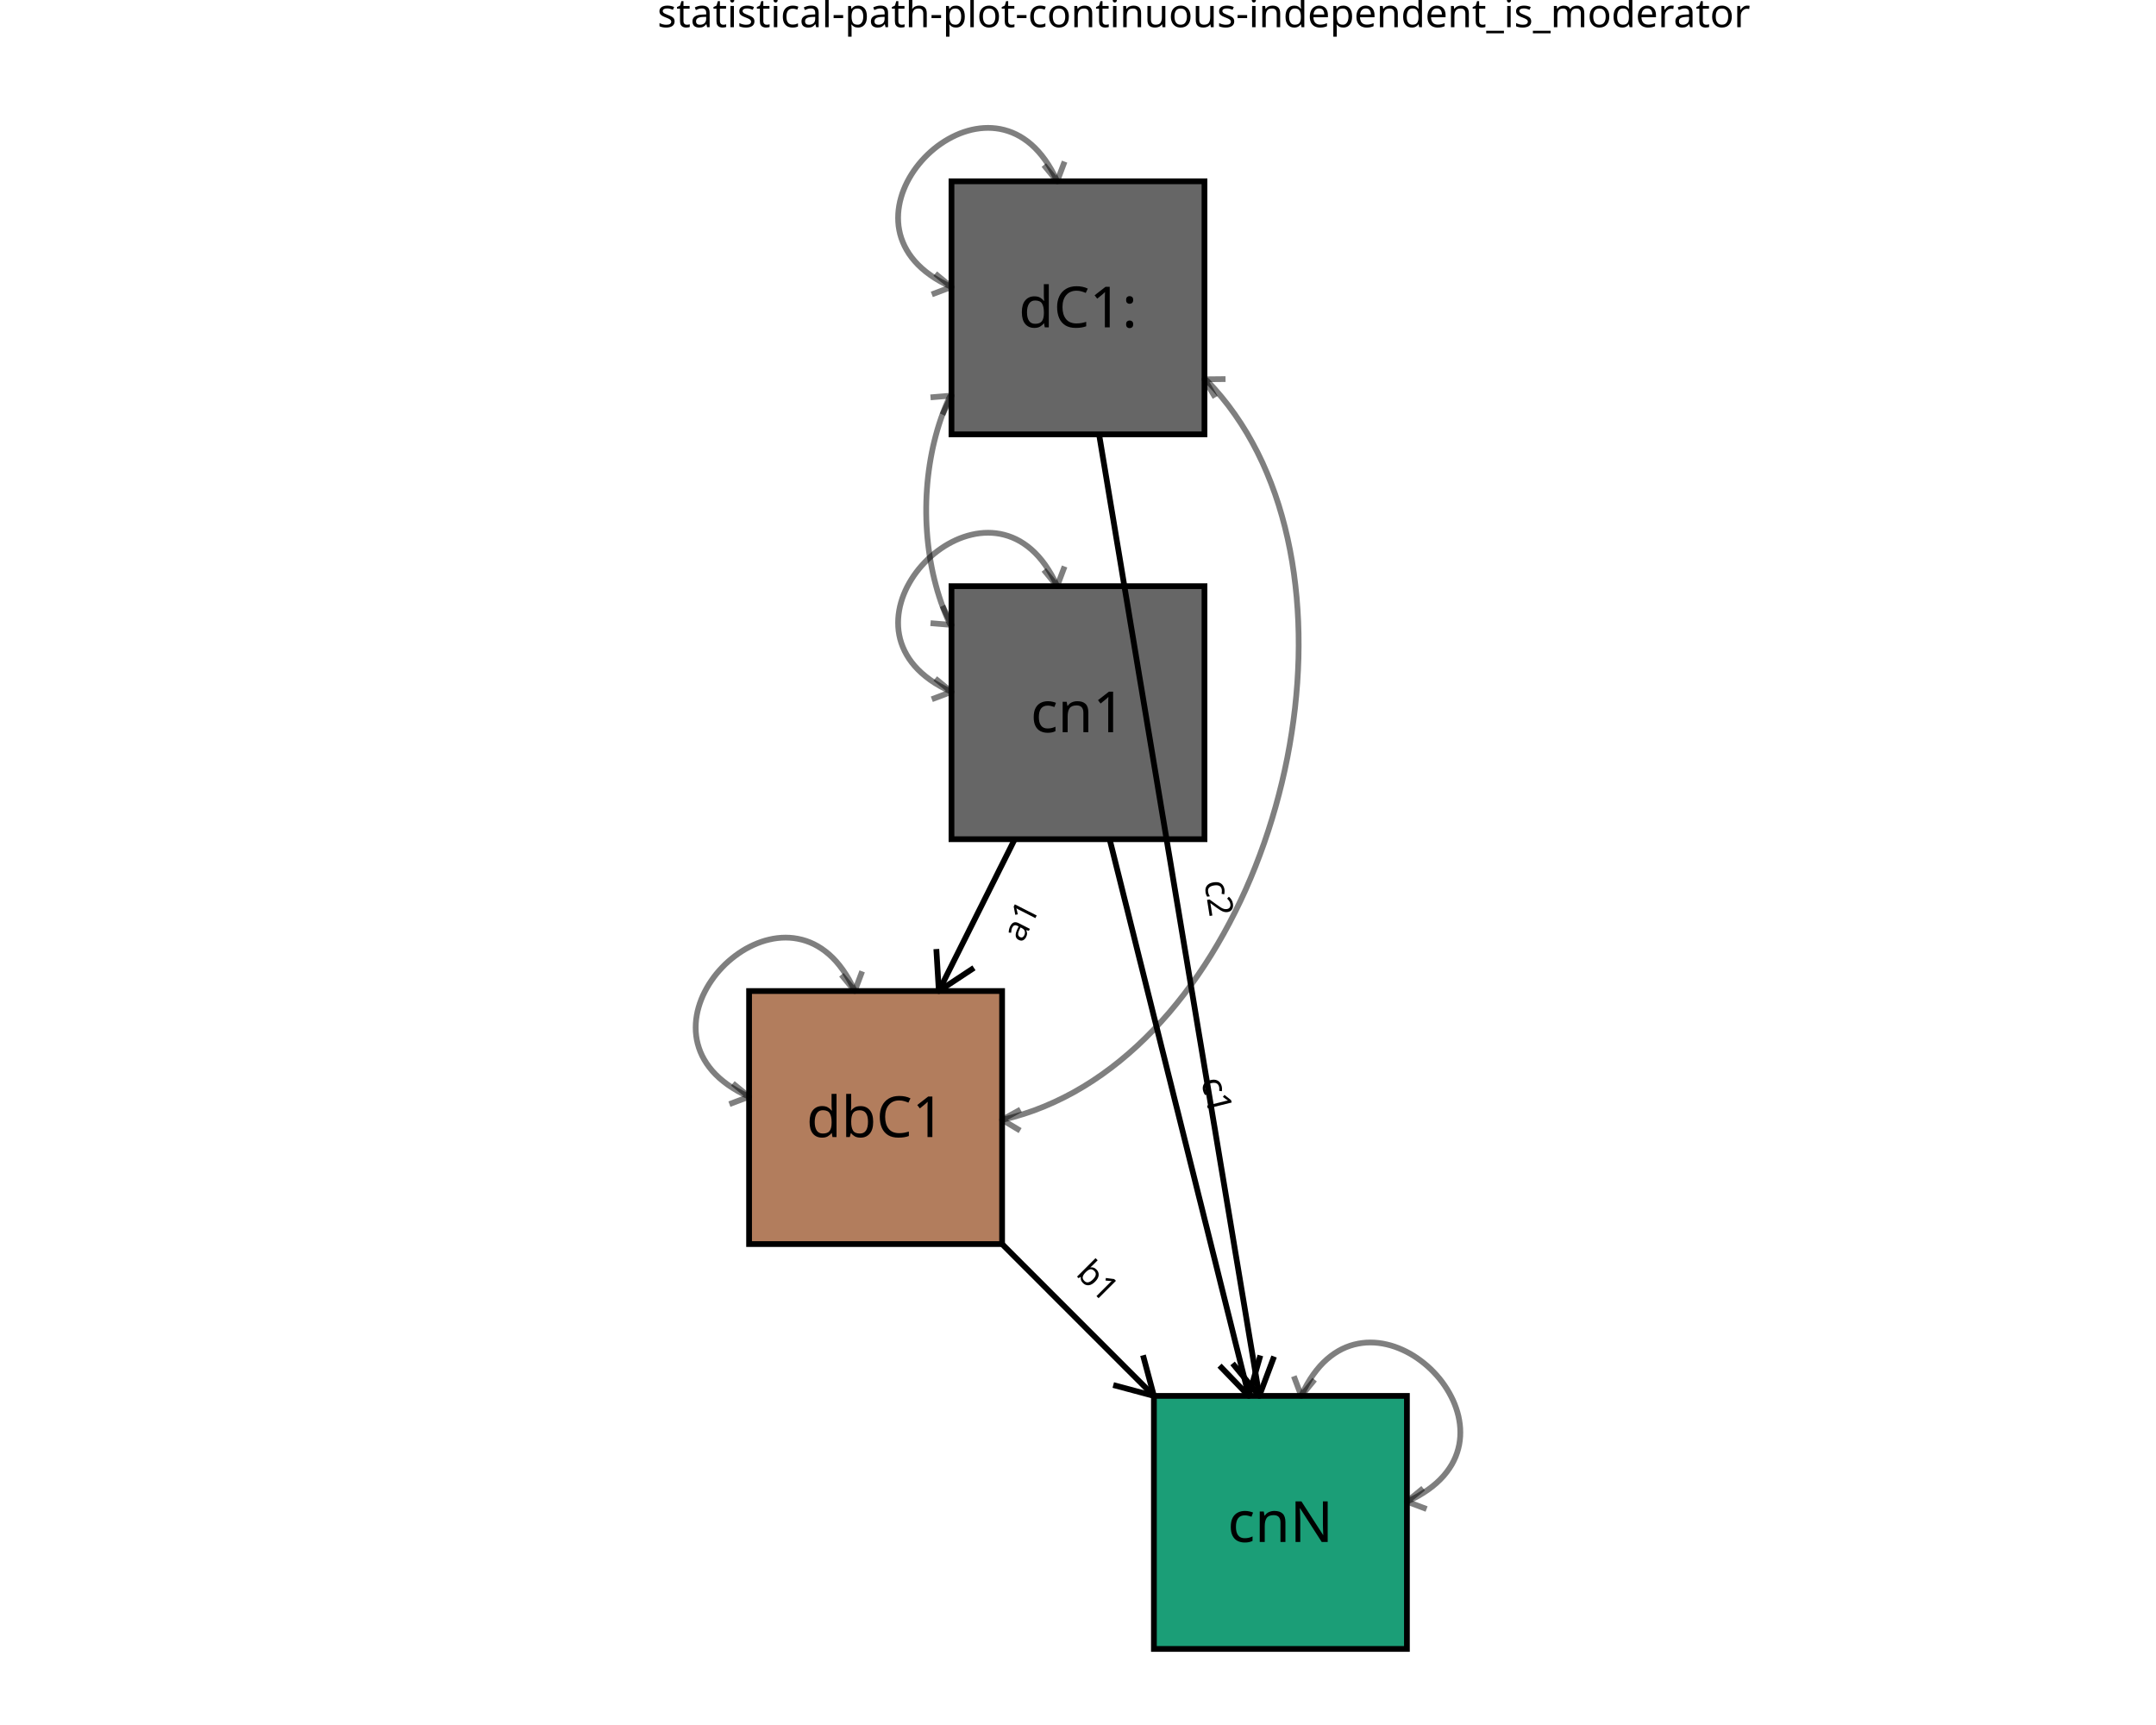
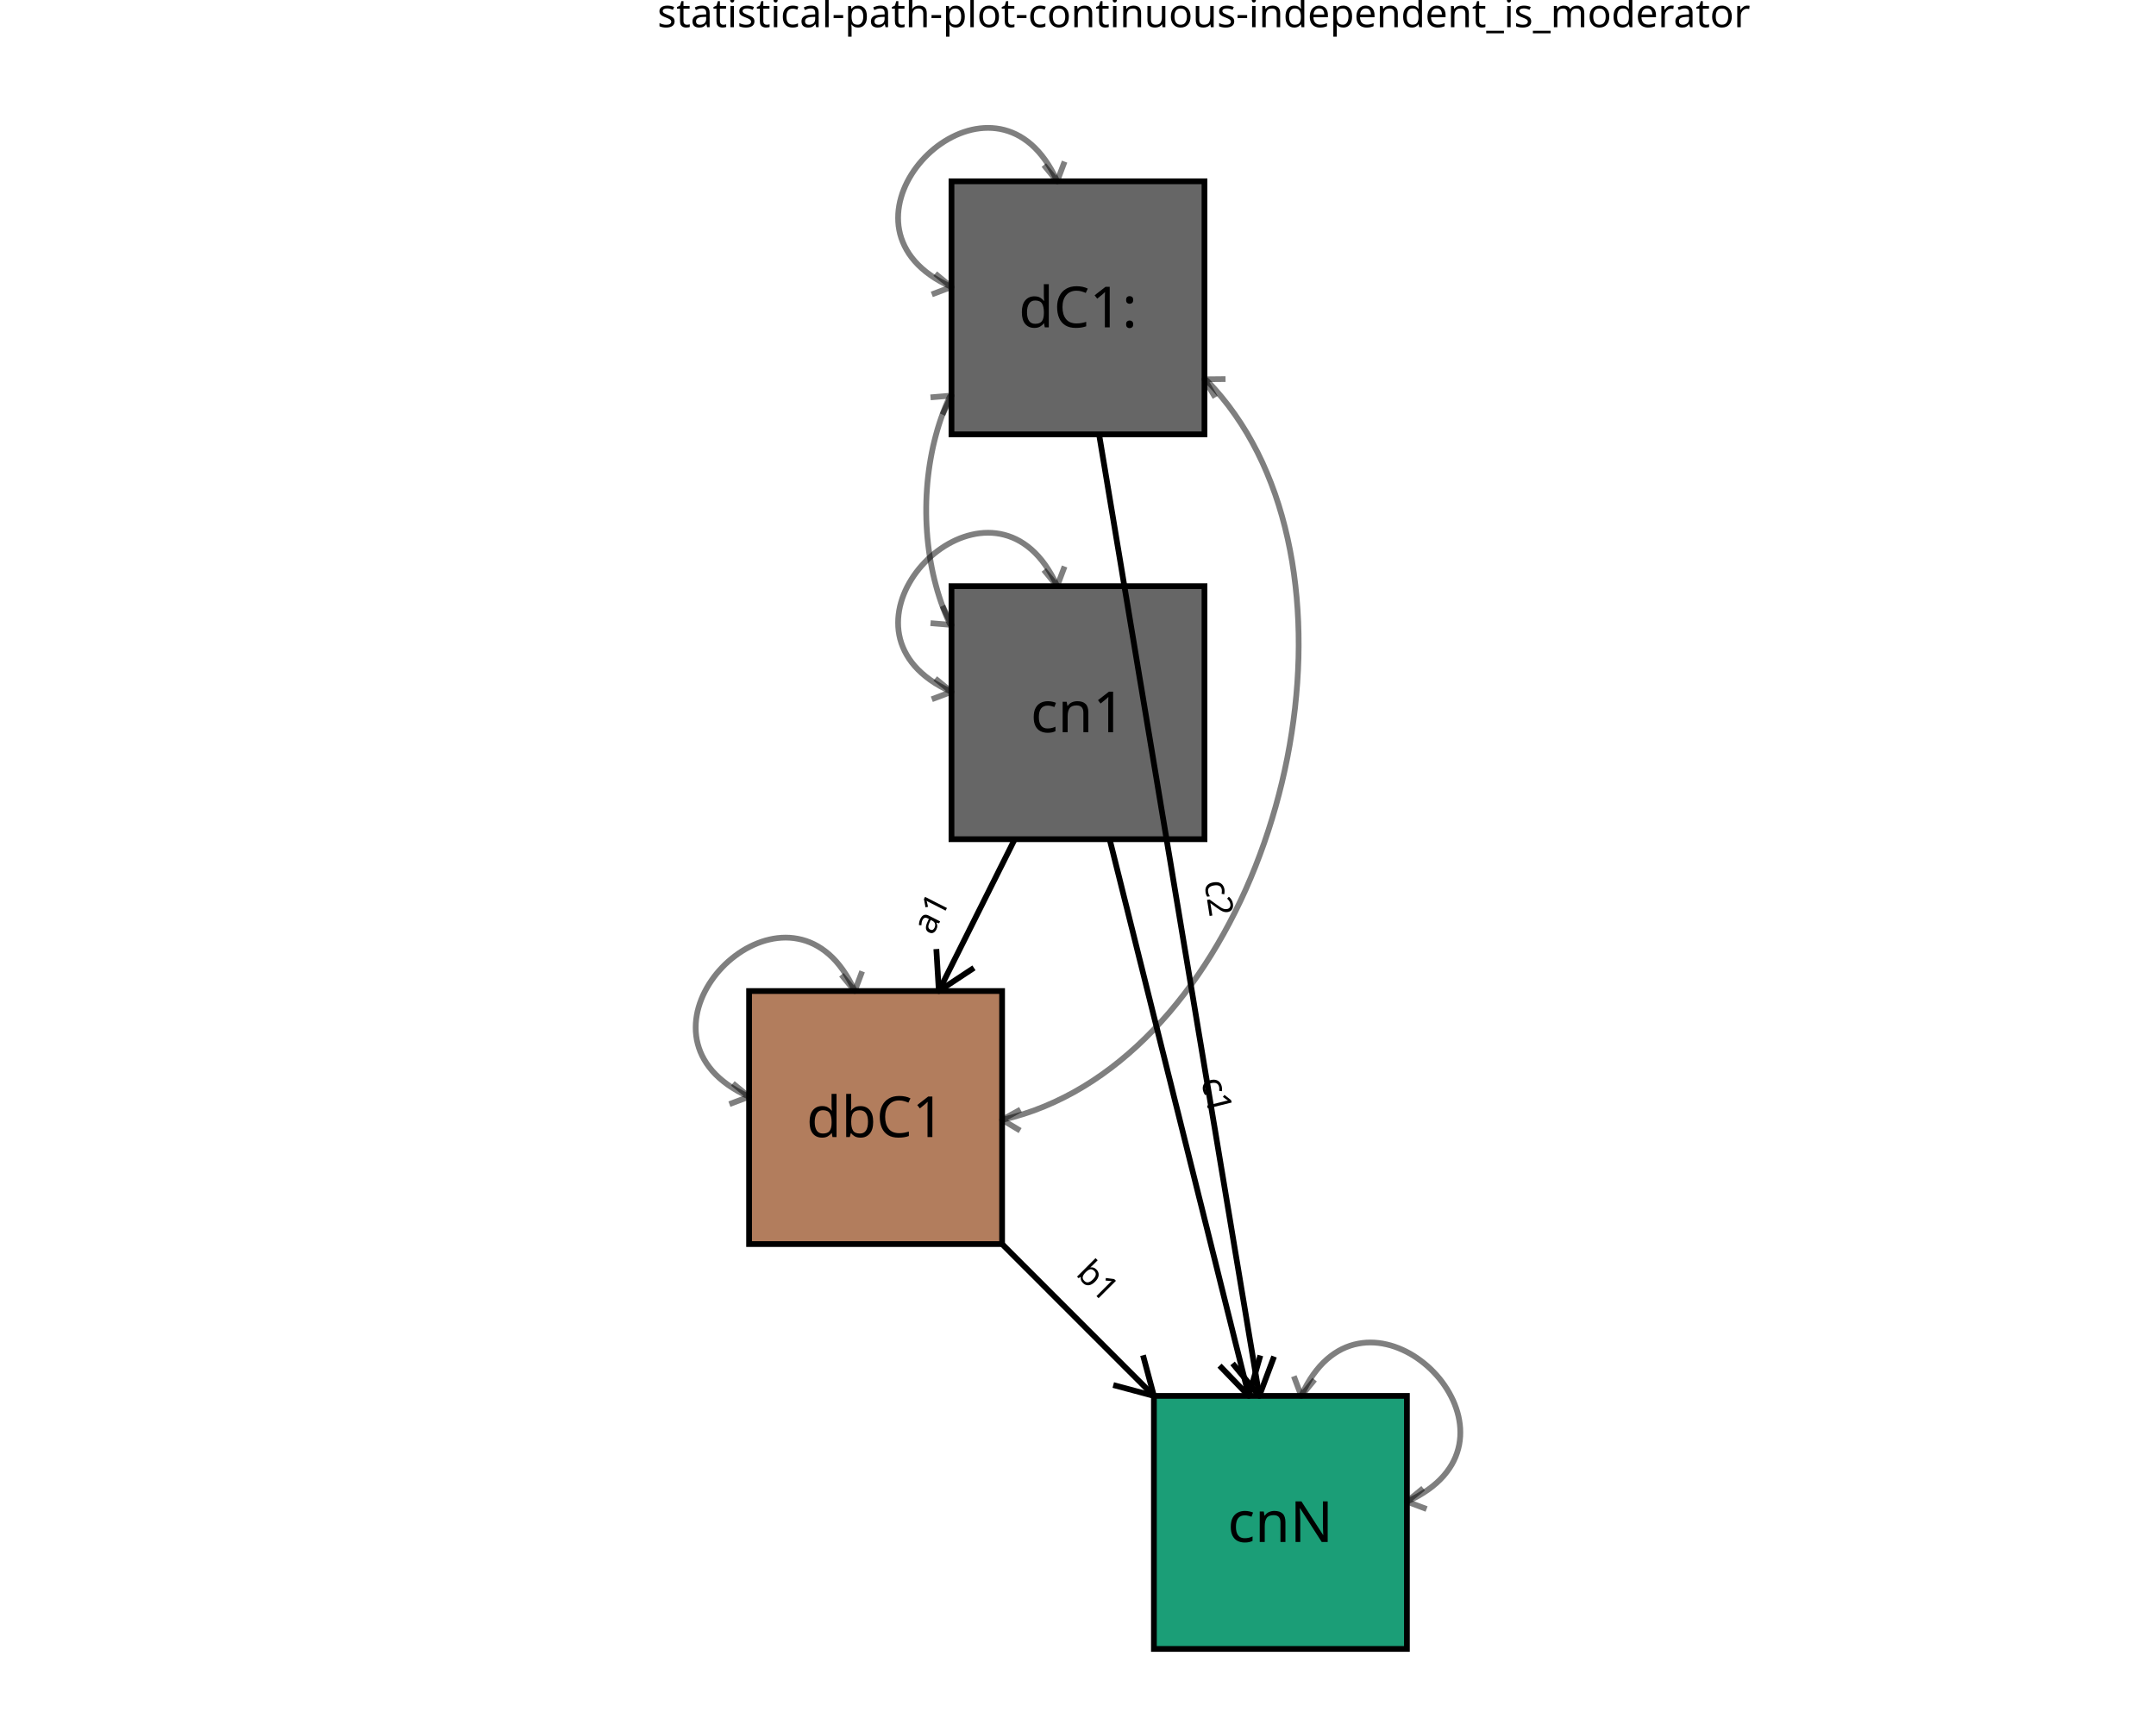
<svg xmlns="http://www.w3.org/2000/svg" class="svglite" data-engine-version="2.0" width="720.00pt" height="576.00pt" viewBox="0 0 720.00 576.00">
  <defs>
    <style type="text/css">
    .svglite line, .svglite polyline, .svglite polygon, .svglite path, .svglite rect, .svglite circle {
      fill: none;
      stroke: #000000;
      stroke-linecap: round;
      stroke-linejoin: round;
      stroke-miterlimit: 10.00;
    }
  </style>
  </defs>
  <rect width="100%" height="100%" style="stroke: none; fill: #FFFFFF;" />
  <defs>
    <clipPath id="cpMC4wMHw3MjAuMDB8MC4wMHw1NzYuMDA=">
      <rect x="0.00" y="0.00" width="720.00" height="576.00" />
    </clipPath>
  </defs>
  <g clip-path="url(#cpMC4wMHw3MjAuMDB8MC4wMHw1NzYuMDA=)">
</g>
  <defs>
    <clipPath id="cpMjE5LjU1fDUwMC40NXwwLjAwfDU3Ni4wMA==">
      <rect x="219.55" y="0.00" width="280.90" height="576.00" />
    </clipPath>
  </defs>
  <g clip-path="url(#cpMjE5LjU1fDUwMC40NXwwLjAwfDU3Ni4wMA==)">
    <rect x="219.55" y="0.00" width="280.90" height="576.00" style="stroke-width: 10.67; stroke: none;" />
  </g>
  <g clip-path="url(#cpMC4wMHw3MjAuMDB8MC4wMHw1NzYuMDA=)">
</g>
  <defs>
    <clipPath id="cpMjE5LjU1fDUwMC40NXwxNy4zMHw1NzYuMDA=">
      <rect x="219.55" y="17.30" width="280.90" height="558.70" />
    </clipPath>
  </defs>
  <g clip-path="url(#cpMjE5LjU1fDUwMC40NXwxNy4zMHw1NzYuMDA=)">
    <rect x="219.55" y="17.30" width="280.90" height="558.70" style="stroke-width: 10.67; stroke: none;" />
    <rect x="317.75" y="195.73" width="84.49" height="84.49" style="stroke-width: 1.92; stroke-linecap: butt; stroke-linejoin: miter; fill: #666666;" />
    <rect x="385.35" y="466.11" width="84.49" height="84.49" style="stroke-width: 1.92; stroke-linecap: butt; stroke-linejoin: miter; fill: #1B9E77;" />
    <rect x="250.16" y="330.92" width="84.49" height="84.49" style="stroke-width: 1.92; stroke-linecap: butt; stroke-linejoin: miter; fill: #B27D5D;" />
    <rect x="317.75" y="60.54" width="84.49" height="84.49" style="stroke-width: 1.92; stroke-linecap: butt; stroke-linejoin: miter; fill: #666666;" />
    <polyline points="370.56,280.22 370.92,281.67 371.61,284.40 372.29,287.14 372.97,289.87 373.66,292.60 374.34,295.33 375.02,298.06 375.70,300.79 376.39,303.52 377.07,306.25 377.75,308.98 378.44,311.72 379.12,314.45 379.80,317.18 380.48,319.91 381.17,322.64 381.85,325.37 382.53,328.10 383.21,330.83 383.90,333.56 384.58,336.30 385.26,339.03 385.95,341.76 386.63,344.49 387.31,347.22 387.99,349.95 388.68,352.68 389.36,355.41 390.04,358.15 390.73,360.88 391.41,363.61 392.09,366.34 392.77,369.07 393.46,371.80 394.14,374.53 394.82,377.26 395.50,379.99 396.19,382.73 396.87,385.46 397.55,388.19 398.24,390.92 398.92,393.65 399.60,396.38 400.28,399.11 400.97,401.84 401.65,404.57 402.33,407.31 403.02,410.04 403.70,412.77 404.38,415.50 405.06,418.23 405.75,420.96 406.43,423.69 407.11,426.42 407.79,429.15 408.48,431.89 409.16,434.62 409.84,437.35 410.53,440.08 411.21,442.81 411.89,445.54 412.57,448.27 413.26,451.00 413.94,453.73 414.62,456.47 415.31,459.20 415.99,461.93 416.67,464.66 417.03,466.11 " style="stroke-width: 1.92; stroke-linecap: butt;" />
    <polyline points="407.27,456.01 417.03,466.11 420.90,452.61 " style="stroke-width: 1.92; stroke-linecap: butt;" />
    <polyline points="338.88,280.22 338.83,280.31 338.15,281.67 337.47,283.04 336.79,284.40 336.10,285.77 335.42,287.14 334.74,288.50 334.05,289.87 333.37,291.23 332.69,292.60 332.01,293.96 331.32,295.33 330.64,296.69 329.96,298.06 329.27,299.43 328.59,300.79 327.91,302.16 327.23,303.52 326.54,304.89 325.86,306.25 325.18,307.62 324.50,308.98 323.81,310.35 323.13,311.72 322.45,313.08 321.76,314.45 321.08,315.81 320.40,317.18 319.72,318.54 319.03,319.91 318.35,321.27 317.67,322.64 316.98,324.01 316.30,325.37 315.62,326.74 314.94,328.10 314.25,329.47 313.57,330.83 313.53,330.92 " style="stroke-width: 1.92; stroke-linecap: butt;" />
    <polyline points="312.69,316.90 313.53,330.92 325.25,323.18 " style="stroke-width: 1.92; stroke-linecap: butt;" />
    <polyline points="334.65,415.41 334.74,415.50 336.10,416.86 337.47,418.23 338.83,419.60 340.20,420.96 341.56,422.33 342.93,423.69 344.30,425.06 345.66,426.42 347.03,427.79 348.39,429.15 349.76,430.52 351.12,431.89 352.49,433.25 353.85,434.62 355.22,435.98 356.59,437.35 357.95,438.71 359.32,440.08 360.68,441.44 362.05,442.81 363.41,444.18 364.78,445.54 366.15,446.91 367.51,448.27 368.88,449.64 370.24,451.00 371.61,452.37 372.97,453.73 374.34,455.10 375.70,456.47 377.07,457.83 378.44,459.20 379.80,460.56 381.17,461.93 382.53,463.29 383.90,464.66 385.26,466.02 385.35,466.11 " style="stroke-width: 1.92; stroke-linecap: butt;" />
    <polyline points="371.78,462.48 385.35,466.11 381.71,452.54 " style="stroke-width: 1.92; stroke-linecap: butt;" />
    <polyline points="367.04,145.03 367.51,147.85 368.19,151.94 368.88,156.04 369.56,160.14 370.24,164.23 370.92,168.33 371.61,172.43 372.29,176.52 372.97,180.62 373.66,184.72 374.34,188.81 375.02,192.91 375.70,197.01 376.39,201.11 377.07,205.20 377.75,209.30 378.44,213.40 379.12,217.49 379.80,221.59 380.48,225.69 381.17,229.78 381.85,233.88 382.53,237.98 383.21,242.07 383.90,246.17 384.58,250.27 385.26,254.36 385.95,258.46 386.63,262.56 387.31,266.65 387.99,270.75 388.68,274.85 389.36,278.94 390.04,283.04 390.73,287.14 391.41,291.23 392.09,295.33 392.77,299.43 393.46,303.52 394.14,307.62 394.82,311.72 395.50,315.81 396.19,319.91 396.87,324.01 397.55,328.10 398.24,332.20 398.92,336.30 399.60,340.39 400.28,344.49 400.97,348.59 401.65,352.68 402.33,356.78 403.02,360.88 403.70,364.97 404.38,369.07 405.06,373.17 405.75,377.26 406.43,381.36 407.11,385.46 407.79,389.55 408.48,393.65 409.16,397.75 409.84,401.84 410.53,405.94 411.21,410.04 411.89,414.13 412.57,418.23 413.26,422.33 413.94,426.42 414.62,430.52 415.31,434.62 415.99,438.71 416.67,442.81 417.35,446.91 418.04,451.00 418.72,455.10 419.40,459.20 420.08,463.29 420.55,466.11 " style="stroke-width: 1.92; stroke-linecap: butt;" />
    <polyline points="411.63,455.27 420.55,466.11 425.48,452.96 " style="stroke-width: 1.92; stroke-linecap: butt;" />
    <text transform="translate(402.50,366.68) rotate(-284)" text-anchor="middle" style="font-size: 11.50px; font-family: sans;" textLength="12.15px" lengthAdjust="spacingAndGlyphs">c1</text>
-     <text transform="translate(344.39,309.27) rotate(-423)" text-anchor="middle" style="font-size: 11.50px; font-family: sans;" textLength="12.79px" lengthAdjust="spacingAndGlyphs">a1</text>
+     <text transform="translate(314.41,306.77) rotate(-423)" text-anchor="middle" style="font-size: 11.50px; font-family: sans;" textLength="12.79px" lengthAdjust="spacingAndGlyphs">a1</text>
    <text transform="translate(363.81,430.42) rotate(-315)" text-anchor="middle" style="font-size: 11.50px; font-family: sans;" textLength="12.79px" lengthAdjust="spacingAndGlyphs">b1</text>
    <text transform="translate(403.10,300.46) rotate(-279)" text-anchor="middle" style="font-size: 11.50px; font-family: sans;" textLength="12.15px" lengthAdjust="spacingAndGlyphs">c2</text>
    <text x="360.00" y="244.50" text-anchor="middle" style="font-size: 18.97px; font-family: sans;" textLength="30.59px" lengthAdjust="spacingAndGlyphs">cn1</text>
    <text x="427.60" y="514.88" text-anchor="middle" style="font-size: 18.97px; font-family: sans;" textLength="33.74px" lengthAdjust="spacingAndGlyphs">cnN</text>
    <text x="292.40" y="379.69" text-anchor="middle" style="font-size: 18.97px; font-family: sans;" textLength="45.35px" lengthAdjust="spacingAndGlyphs">dbC1</text>
    <text x="360.00" y="109.31" text-anchor="middle" style="font-size: 18.97px; font-family: sans;" textLength="40.07px" lengthAdjust="spacingAndGlyphs">dC1:</text>
    <polyline points="317.75,208.66 317.17,208.26 316.38,206.51 315.64,204.73 314.94,202.93 314.27,201.09 313.65,199.23 313.07,197.35 312.54,195.44 312.04,193.51 311.58,191.56 311.17,189.60 310.80,187.62 310.47,185.62 310.18,183.62 309.93,181.60 309.72,179.57 309.56,177.54 309.43,175.50 309.35,173.45 309.31,171.40 309.31,169.36 309.35,167.31 309.43,165.26 309.56,163.22 309.72,161.19 309.93,159.16 310.18,157.14 310.47,155.13 310.80,153.14 311.17,151.16 311.58,149.19 312.04,147.25 312.54,145.32 313.07,143.41 313.65,141.53 314.27,139.67 314.94,137.83 315.64,136.03 316.38,134.25 317.17,132.50 317.75,132.10 " style="stroke-width: 1.92; stroke: #000000; stroke-opacity: 0.50; stroke-linecap: butt;" />
    <polyline points="310.75,208.08 317.75,208.66 314.76,202.31 " style="stroke-width: 1.92; stroke: #000000; stroke-opacity: 0.50; stroke-linecap: butt;" />
    <polyline points="314.76,138.45 317.75,132.10 310.75,132.68 " style="stroke-width: 1.92; stroke: #000000; stroke-opacity: 0.50; stroke-linecap: butt;" />
    <polyline points="402.25,126.65 403.07,127.11 405.57,129.79 407.95,132.56 410.23,135.43 412.39,138.39 414.44,141.43 416.39,144.56 418.22,147.78 419.95,151.07 421.57,154.43 423.08,157.87 424.49,161.37 425.80,164.94 427.00,168.57 428.10,172.26 429.10,176.00 430.00,179.80 430.80,183.64 431.50,187.52 432.10,191.45 432.60,195.42 433.01,199.41 433.32,203.45 433.54,207.50 433.66,211.59 433.69,215.69 433.63,219.81 433.47,223.95 433.23,228.10 432.89,232.25 432.47,236.41 431.95,240.57 431.35,244.73 430.67,248.88 429.90,253.03 429.04,257.16 428.10,261.27 427.07,265.37 425.97,269.44 424.78,273.49 423.51,277.51 422.16,281.50 420.73,285.45 419.23,289.36 417.65,293.23 415.99,297.06 414.25,300.83 412.44,304.55 410.56,308.22 408.60,311.83 406.57,315.37 404.47,318.85 402.30,322.26 400.06,325.60 397.75,328.86 395.37,332.04 392.92,335.14 390.41,338.16 387.83,341.08 385.19,343.91 382.48,346.65 379.71,349.29 376.88,351.82 373.99,354.25 371.03,356.57 368.02,358.78 364.95,360.87 361.82,362.84 358.63,364.69 355.38,366.41 352.08,368.00 348.73,369.46 345.32,370.79 341.86,371.97 338.34,373.01 334.78,373.91 334.65,373.91 " style="stroke-width: 1.92; stroke: #000000; stroke-opacity: 0.50; stroke-linecap: butt;" />
    <polyline points="409.27,126.58 402.25,126.65 405.82,132.69 " style="stroke-width: 1.92; stroke: #000000; stroke-opacity: 0.50; stroke-linecap: butt;" />
    <polyline points="340.79,370.50 334.65,373.91 340.67,377.52 " style="stroke-width: 1.92; stroke: #000000; stroke-opacity: 0.50; stroke-linecap: butt;" />
    <polyline points="353.04,195.73 353.04,195.70 352.10,193.74 351.12,191.90 350.09,190.20 349.03,188.61 347.93,187.15 346.79,185.80 345.62,184.57 344.42,183.45 343.20,182.45 341.94,181.55 340.67,180.75 339.37,180.06 338.06,179.47 336.73,178.98 335.39,178.58 334.04,178.27 332.69,178.06 331.32,177.93 329.96,177.89 328.59,177.93 327.23,178.05 325.87,178.25 324.52,178.53 323.18,178.87 321.85,179.29 320.54,179.77 319.25,180.32 317.97,180.94 316.72,181.61 315.49,182.34 314.29,183.13 313.12,183.97 311.99,184.85 310.88,185.79 309.82,186.77 308.80,187.80 307.82,188.86 306.88,189.96 305.99,191.10 305.15,192.27 304.37,193.47 303.64,194.70 302.96,195.95 302.35,197.22 301.80,198.52 301.31,199.83 300.90,201.16 300.55,202.50 300.28,203.85 300.08,205.21 299.96,206.57 299.92,207.93 299.96,209.30 300.08,210.66 300.30,212.02 300.60,213.37 301.00,214.71 301.50,216.04 302.09,217.35 302.78,218.64 303.57,219.92 304.47,221.17 305.48,222.40 306.60,223.60 307.83,224.77 309.17,225.90 310.64,227.01 312.22,228.07 313.93,229.09 315.76,230.08 317.72,231.01 317.75,231.02 " style="stroke-width: 1.92; stroke: #000000; stroke-opacity: 0.50; stroke-linecap: butt;" />
    <polyline points="348.59,190.30 353.04,195.73 355.52,189.16 " style="stroke-width: 1.92; stroke: #000000; stroke-opacity: 0.50; stroke-linecap: butt;" />
    <polyline points="311.18,233.49 317.75,231.02 312.32,226.56 " style="stroke-width: 1.92; stroke: #000000; stroke-opacity: 0.50; stroke-linecap: butt;" />
    <polyline points="469.84,501.40 469.88,501.39 471.84,500.46 473.67,499.48 475.37,498.45 476.96,497.39 478.42,496.29 479.77,495.15 481.00,493.98 482.12,492.78 483.12,491.55 484.02,490.30 484.82,489.03 485.51,487.73 486.10,486.42 486.59,485.09 486.99,483.75 487.30,482.40 487.51,481.04 487.64,479.68 487.68,478.32 487.64,476.95 487.52,475.59 487.32,474.23 487.05,472.88 486.70,471.54 486.28,470.21 485.80,468.90 485.25,467.60 484.63,466.33 483.96,465.08 483.23,463.85 482.44,462.65 481.61,461.48 480.72,460.34 479.78,459.24 478.80,458.18 477.78,457.15 476.71,456.17 475.61,455.24 474.47,454.35 473.30,453.51 472.10,452.72 470.88,451.99 469.62,451.32 468.35,450.71 467.05,450.16 465.74,449.67 464.41,449.25 463.07,448.91 461.72,448.63 460.37,448.43 459.00,448.31 457.64,448.27 456.27,448.31 454.91,448.44 453.55,448.66 452.20,448.96 450.86,449.36 449.53,449.85 448.22,450.44 446.93,451.13 445.65,451.93 444.40,452.83 443.17,453.84 441.97,454.95 440.80,456.18 439.67,457.53 438.57,458.99 437.50,460.58 436.48,462.29 435.50,464.12 434.56,466.08 434.55,466.11 " style="stroke-width: 1.92; stroke: #000000; stroke-opacity: 0.50; stroke-linecap: butt;" />
    <polyline points="475.27,496.95 469.84,501.40 476.41,503.88 " style="stroke-width: 1.92; stroke: #000000; stroke-opacity: 0.50; stroke-linecap: butt;" />
    <polyline points="432.08,459.54 434.55,466.11 439.01,460.68 " style="stroke-width: 1.92; stroke: #000000; stroke-opacity: 0.50; stroke-linecap: butt;" />
    <polyline points="285.45,330.92 285.44,330.89 284.50,328.93 283.52,327.09 282.50,325.39 281.43,323.80 280.33,322.34 279.20,320.99 278.03,319.76 276.83,318.64 275.60,317.64 274.35,316.74 273.07,315.94 271.78,315.25 270.47,314.66 269.14,314.17 267.80,313.77 266.45,313.47 265.09,313.25 263.73,313.12 262.36,313.08 261.00,313.12 259.63,313.24 258.28,313.44 256.93,313.72 255.59,314.06 254.26,314.48 252.95,314.97 251.65,315.52 250.38,316.13 249.12,316.80 247.90,317.53 246.70,318.32 245.53,319.16 244.39,320.05 243.29,320.98 242.22,321.96 241.20,322.99 240.22,324.05 239.28,325.15 238.39,326.29 237.56,327.46 236.77,328.66 236.04,329.89 235.37,331.14 234.75,332.41 234.20,333.71 233.72,335.02 233.30,336.35 232.95,337.69 232.68,339.04 232.48,340.40 232.36,341.76 232.32,343.12 232.36,344.49 232.49,345.85 232.70,347.21 233.01,348.56 233.41,349.90 233.90,351.23 234.49,352.54 235.18,353.83 235.98,355.11 236.88,356.36 237.88,357.59 239.00,358.79 240.23,359.96 241.58,361.09 243.04,362.20 244.63,363.26 246.33,364.29 248.16,365.27 250.12,366.20 250.16,366.21 " style="stroke-width: 1.92; stroke: #000000; stroke-opacity: 0.50; stroke-linecap: butt;" />
    <polyline points="280.99,325.49 285.45,330.92 287.92,324.35 " style="stroke-width: 1.92; stroke: #000000; stroke-opacity: 0.50; stroke-linecap: butt;" />
    <polyline points="243.59,368.68 250.16,366.21 244.73,361.76 " style="stroke-width: 1.92; stroke: #000000; stroke-opacity: 0.50; stroke-linecap: butt;" />
    <polyline points="353.04,60.54 353.04,60.50 352.10,58.54 351.12,56.71 350.09,55.00 349.03,53.42 347.93,51.96 346.79,50.61 345.62,49.38 344.42,48.26 343.20,47.26 341.94,46.36 340.67,45.56 339.37,44.87 338.06,44.28 336.73,43.79 335.39,43.39 334.04,43.08 332.69,42.87 331.32,42.74 329.96,42.70 328.59,42.74 327.23,42.86 325.87,43.06 324.52,43.33 323.18,43.68 321.85,44.10 320.54,44.58 319.25,45.13 317.97,45.75 316.72,46.42 315.49,47.15 314.29,47.94 313.12,48.77 311.99,49.66 310.88,50.60 309.82,51.58 308.80,52.60 307.82,53.67 306.88,54.77 305.99,55.91 305.15,57.08 304.37,58.28 303.64,59.50 302.96,60.76 302.35,62.03 301.80,63.33 301.31,64.64 300.90,65.97 300.55,67.31 300.28,68.66 300.08,70.01 299.96,71.38 299.92,72.74 299.96,74.11 300.08,75.47 300.30,76.83 300.60,78.18 301.00,79.52 301.50,80.84 302.09,82.16 302.78,83.45 303.57,84.73 304.47,85.98 305.48,87.21 306.60,88.41 307.83,89.58 309.17,90.71 310.64,91.81 312.22,92.88 313.93,93.90 315.76,94.88 317.72,95.82 317.75,95.83 " style="stroke-width: 1.92; stroke: #000000; stroke-opacity: 0.50; stroke-linecap: butt;" />
    <polyline points="348.59,55.11 353.04,60.54 355.52,53.97 " style="stroke-width: 1.92; stroke: #000000; stroke-opacity: 0.50; stroke-linecap: butt;" />
    <polyline points="311.18,98.30 317.75,95.83 312.32,91.37 " style="stroke-width: 1.92; stroke: #000000; stroke-opacity: 0.50; stroke-linecap: butt;" />
  </g>
  <g clip-path="url(#cpMC4wMHw3MjAuMDB8MC4wMHw1NzYuMDA=)">
    <text x="219.55" y="9.08" style="font-size: 13.20px; font-family: sans;" textLength="339.77px" lengthAdjust="spacingAndGlyphs">statistical-path-plot-continuous-independent_is_moderator</text>
  </g>
</svg>
